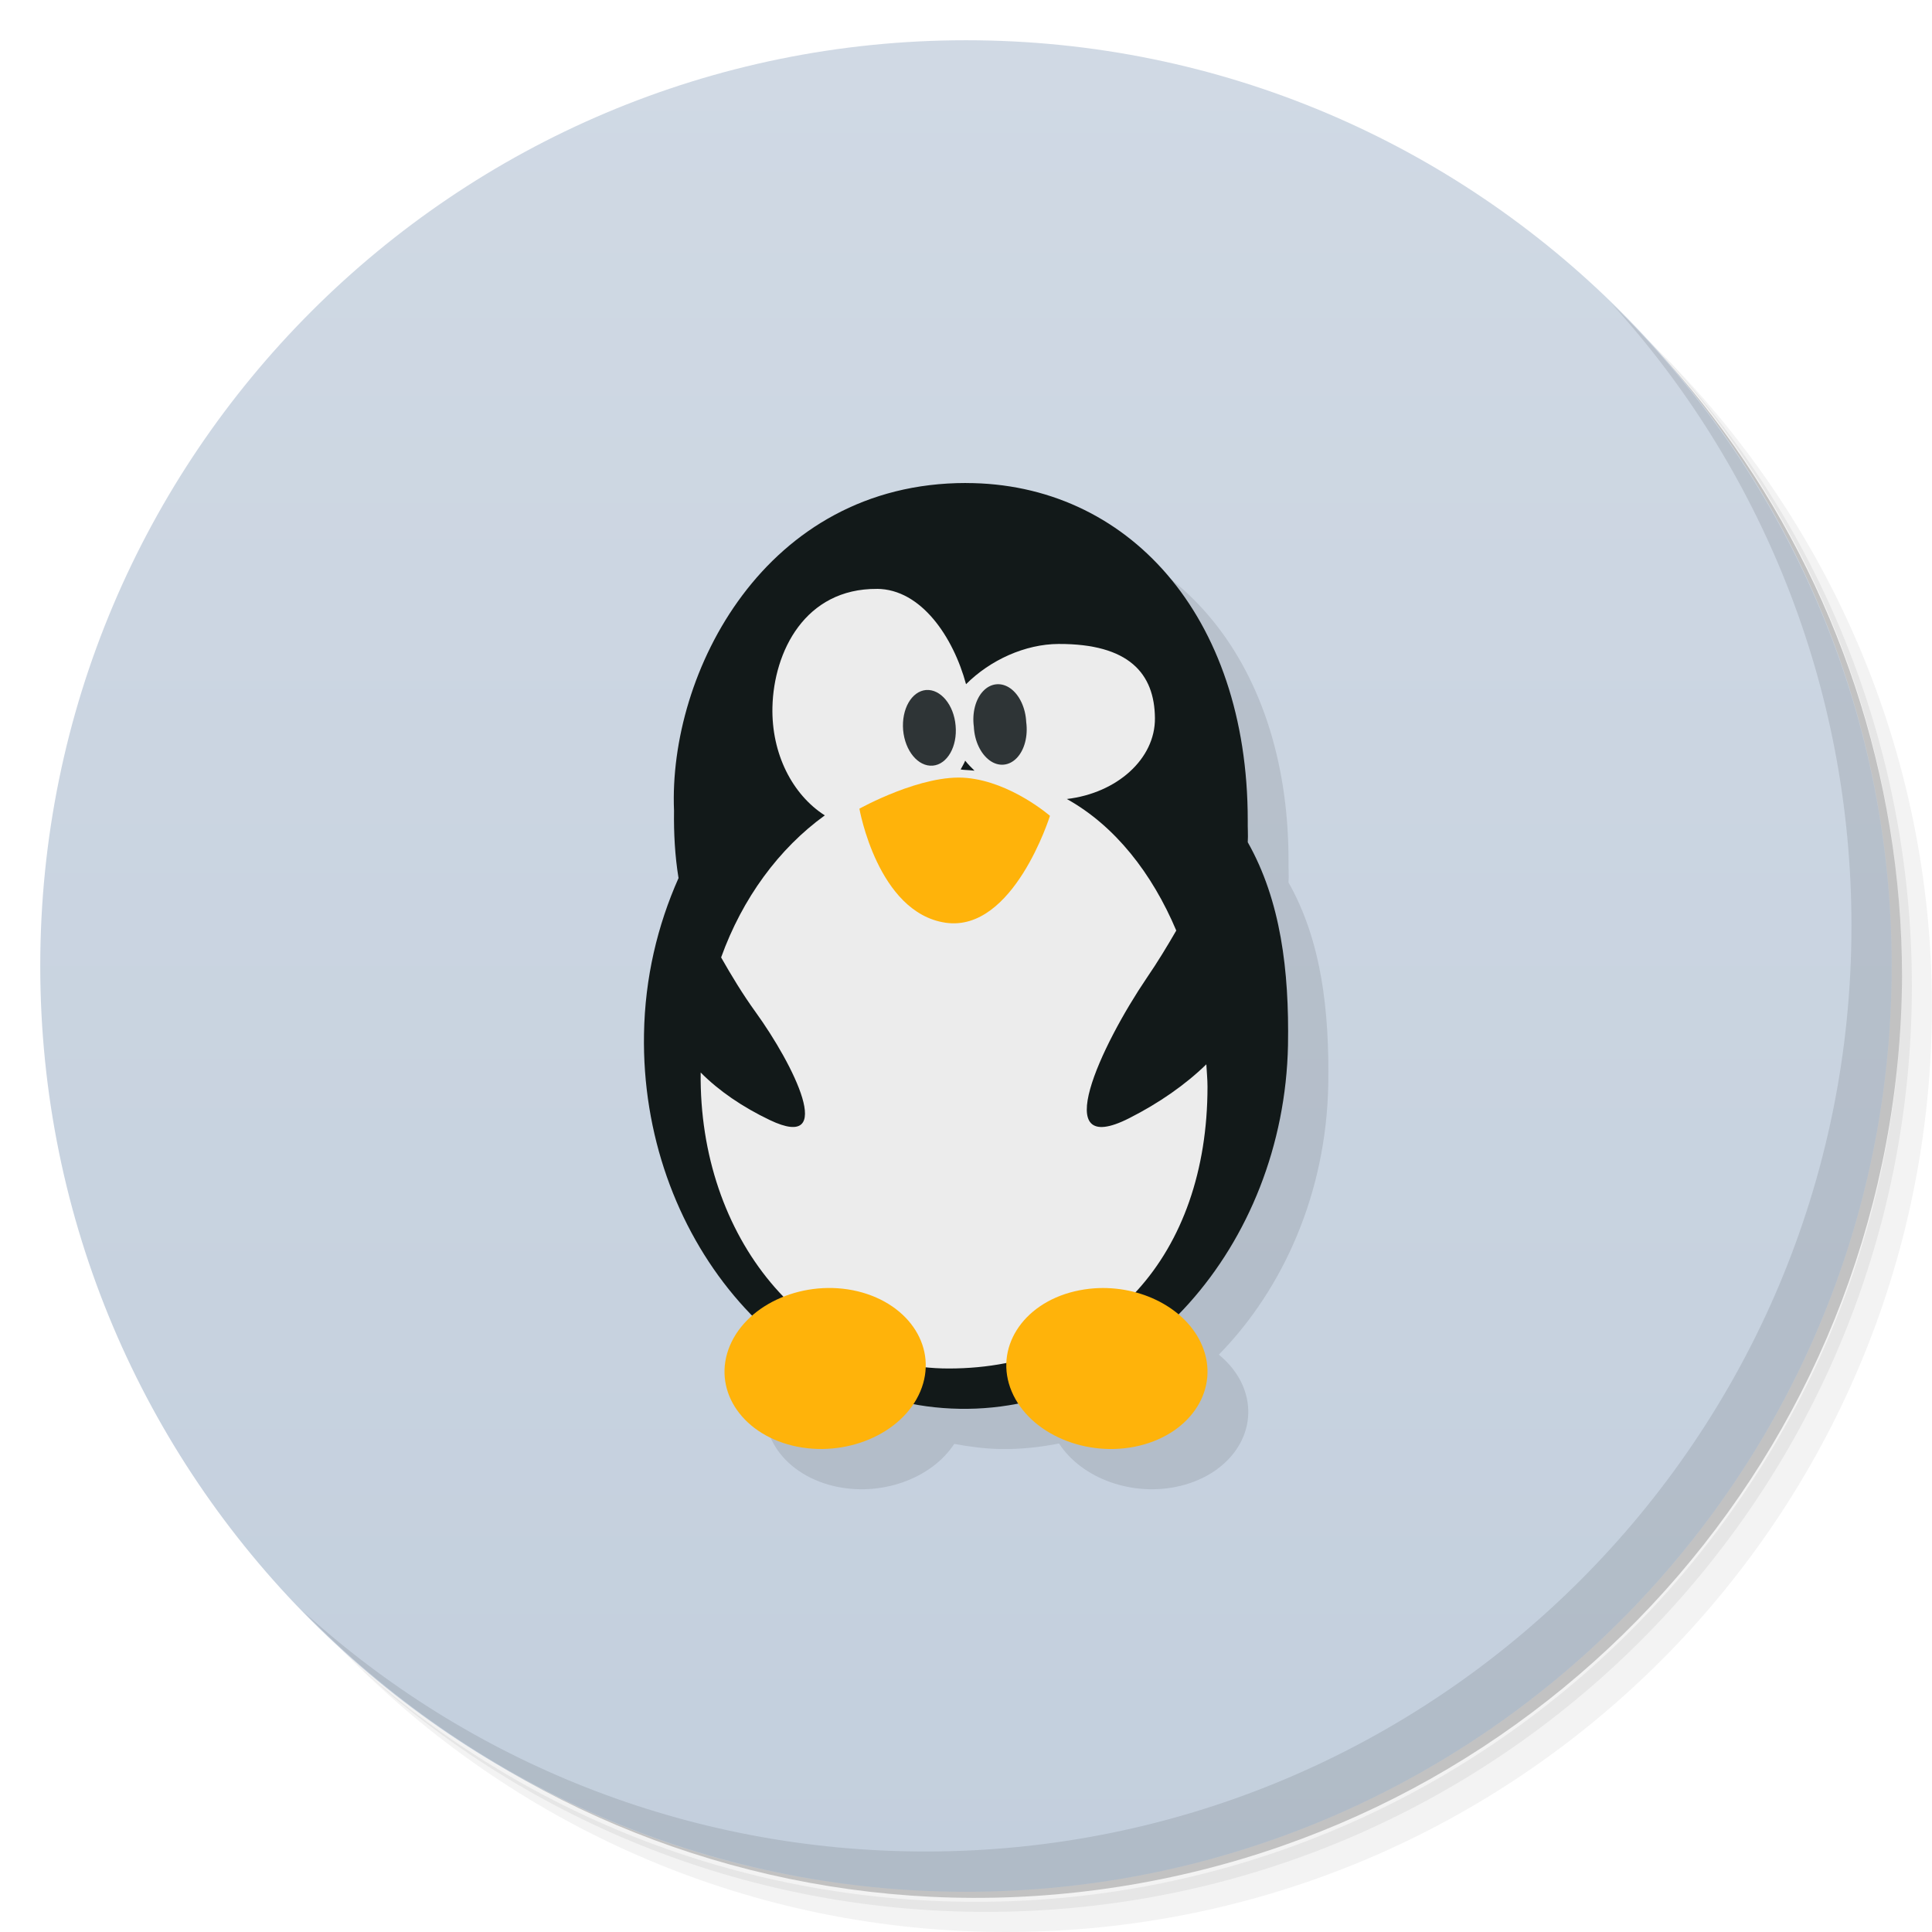
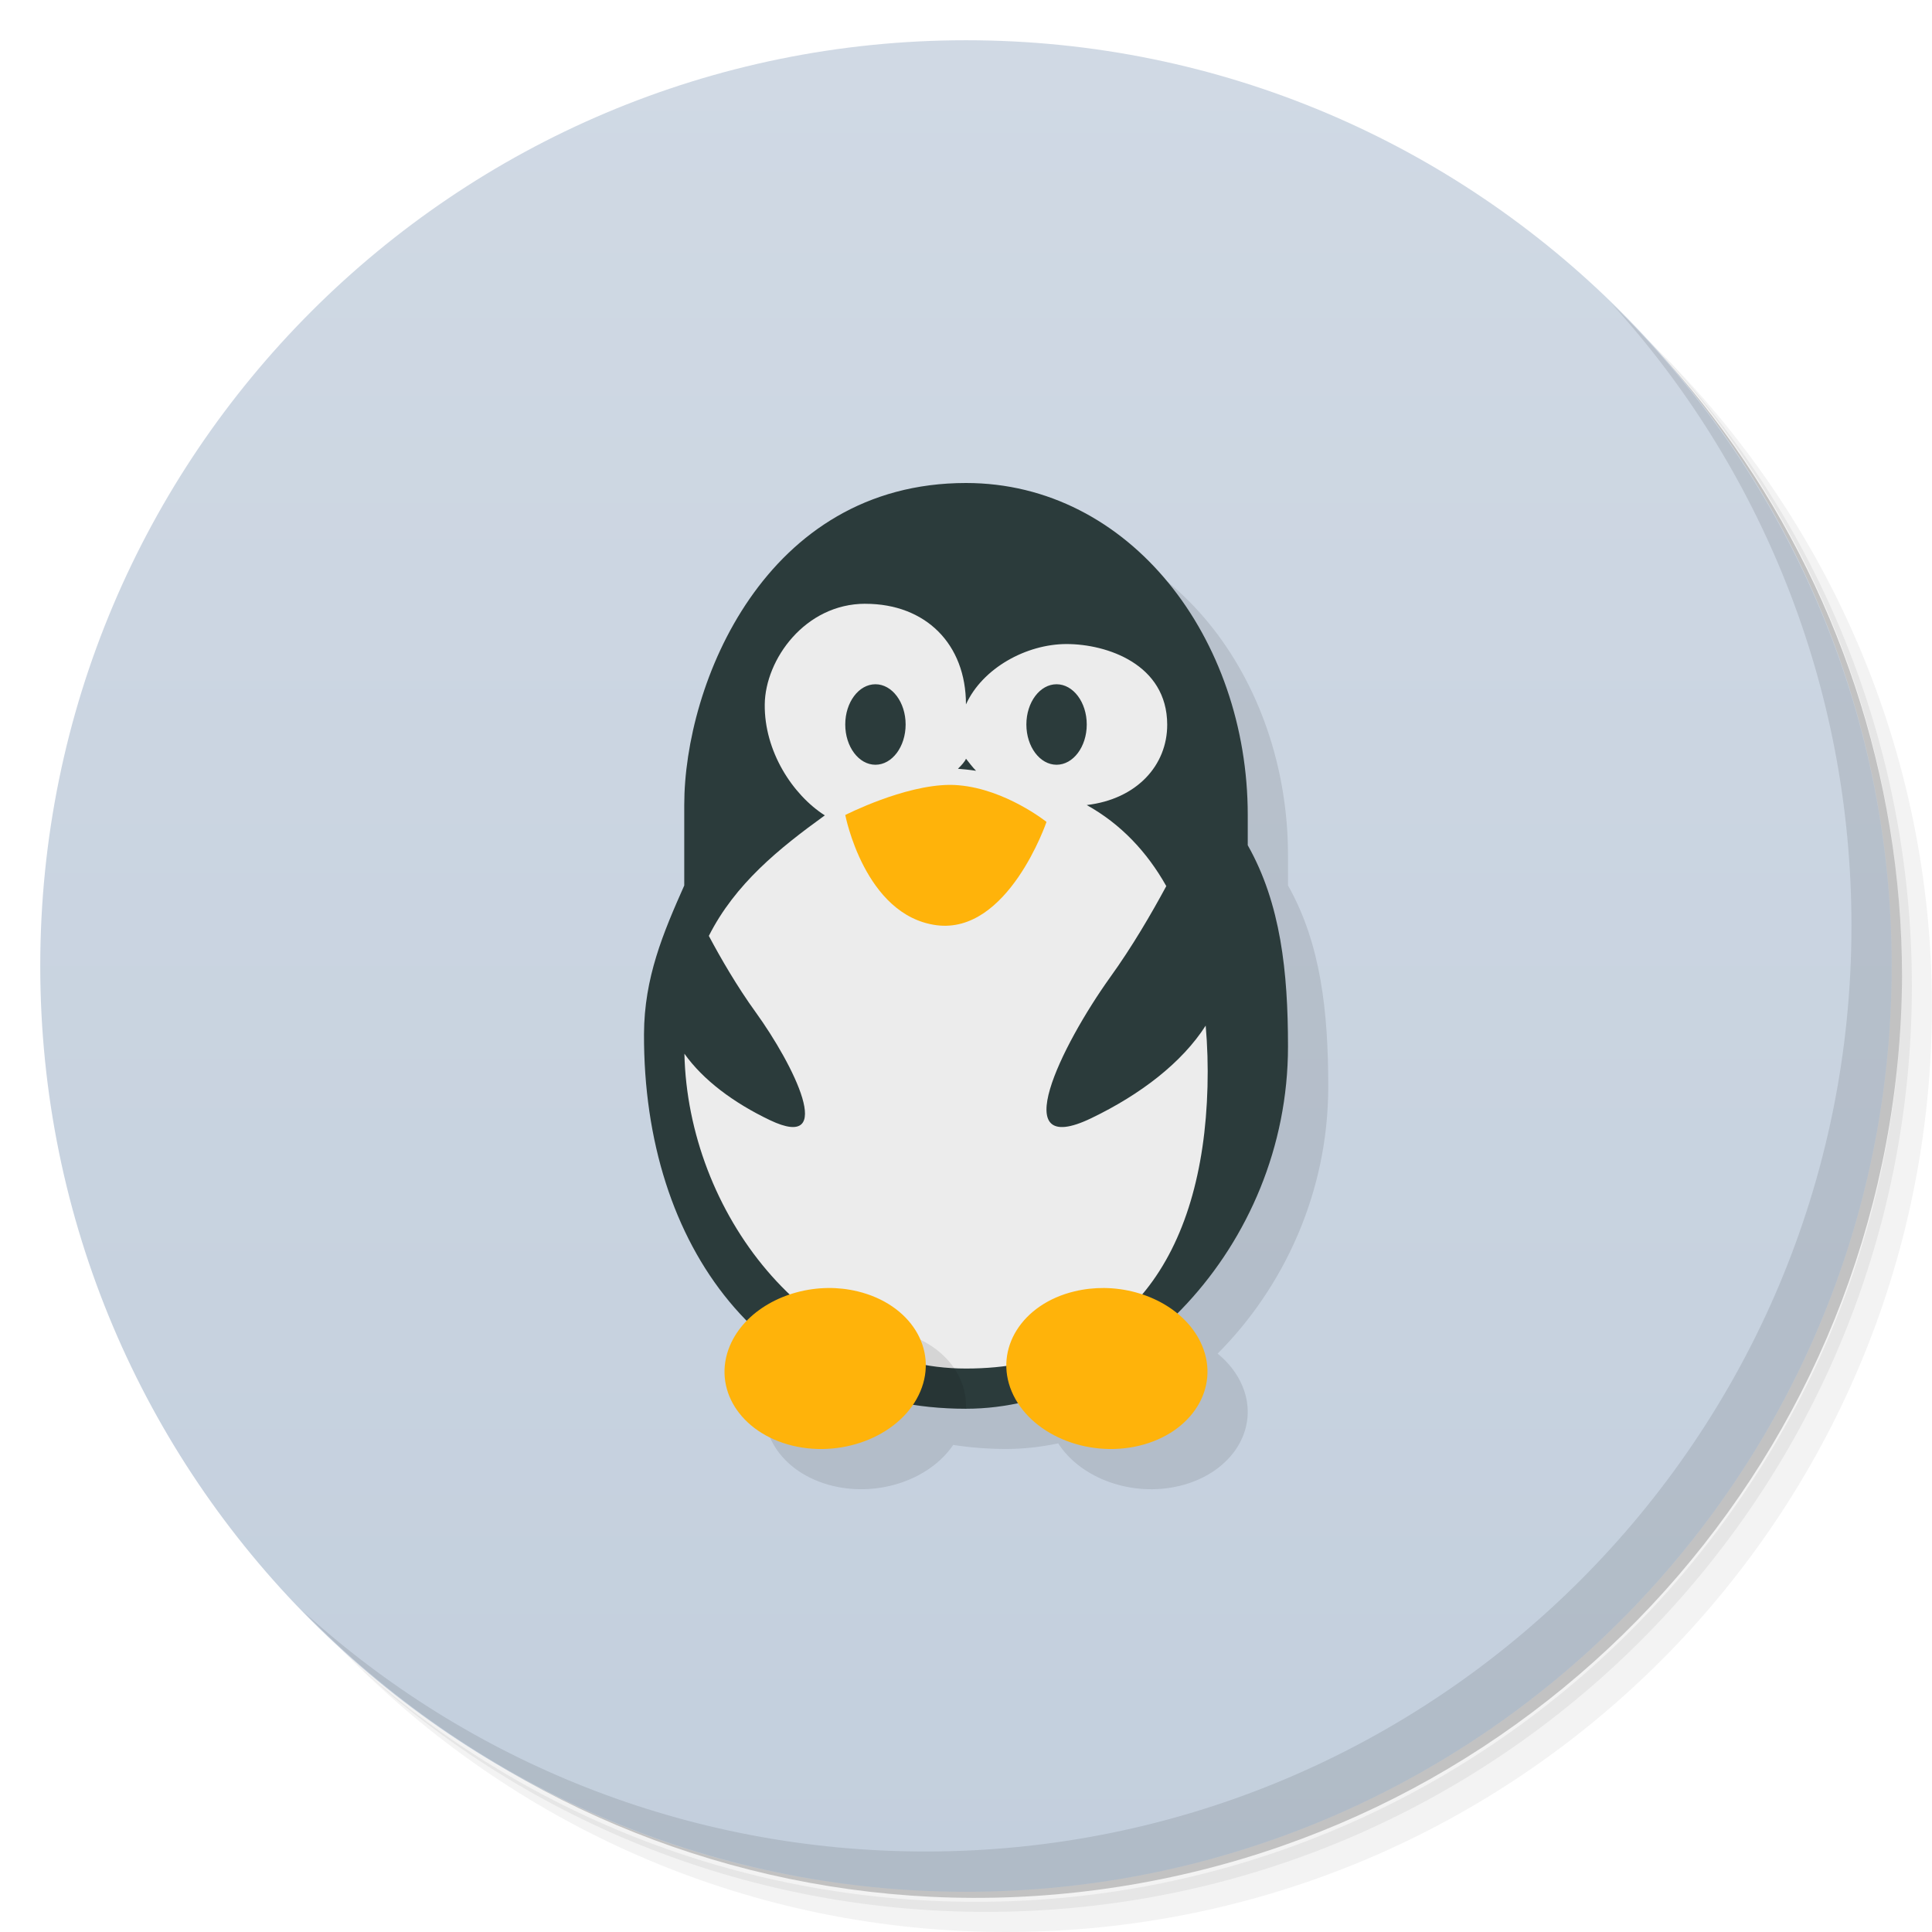
<svg xmlns="http://www.w3.org/2000/svg" version="1.1" viewBox="0 0 48 48">
  <defs>
    <linearGradient id="bg" x1="1" x2="47" gradientTransform="matrix(0 -1 1 0 -1.5e-6 48)" gradientUnits="userSpaceOnUse">
      <stop style="stop-color:#c3cfdd" offset="0" />
      <stop style="stop-color:#d0d9e4" offset="1" />
    </linearGradient>
  </defs>
  <path d="m36.31 5c5.859 4.062 9.688 10.831 9.688 18.5 0 12.426-10.07 22.5-22.5 22.5-7.669 0-14.438-3.828-18.5-9.688 1.037 1.822 2.306 3.499 3.781 4.969 4.085 3.712 9.514 5.969 15.469 5.969 12.703 0 23-10.298 23-23 0-5.954-2.256-11.384-5.969-15.469-1.469-1.475-3.147-2.744-4.969-3.781zm4.969 3.781c3.854 4.113 6.219 9.637 6.219 15.719 0 12.703-10.297 23-23 23-6.081 0-11.606-2.364-15.719-6.219 4.16 4.144 9.883 6.719 16.219 6.719 12.703 0 23-10.298 23-23 0-6.335-2.575-12.06-6.719-16.219z" style="opacity:.05" />
  <path d="m41.28 8.781c3.712 4.085 5.969 9.514 5.969 15.469 0 12.703-10.297 23-23 23-5.954 0-11.384-2.256-15.469-5.969 4.113 3.854 9.637 6.219 15.719 6.219 12.703 0 23-10.298 23-23 0-6.081-2.364-11.606-6.219-15.719z" style="opacity:.1" />
  <path d="m31.25 2.375c8.615 3.154 14.75 11.417 14.75 21.13 0 12.426-10.07 22.5-22.5 22.5-9.708 0-17.971-6.135-21.12-14.75a23 23 0 0 0 44.875-7 23 23 0 0 0-16-21.875z" style="opacity:.2" />
  <path d="m24 1c12.703 0 23 10.297 23 23s-10.297 23-23 23-23-10.297-23-23 10.297-23 23-23z" style="fill:url(#bg)" />
-   <path d="m25.013 13c-5 0-7.397 4.723-7.254 8.141-8e-3 0.566 0.023 1.121 0.109 1.656 0 4e-3 0.004 0.008 0.004 0.016-0.523 1.176-0.848 2.477-0.871 3.879-0.047 2.748 1.007 5.272 2.701 6.998-0.24 0.21-0.435 0.456-0.555 0.74-0.447 1.057 0.252 2.172 1.557 2.488 1.173 0.281 2.436-0.179 3.004-1.045 0.375 0.069 0.754 0.121 1.145 0.127 0.498 0.009 0.984-0.043 1.459-0.137 0.564 0.871 1.83 1.337 3.008 1.055 1.309-0.316 2.004-1.434 1.559-2.488-0.126-0.3-0.337-0.559-0.596-0.775 1.626-1.661 2.664-4.051 2.717-6.689 0.031-1.852-0.167-3.591-0.987-5.041 0.012-0.188-4e-3 -0.355 0-0.543 0-5.105-3-8.381-7-8.381z" style="opacity:.1" />
-   <g transform="translate(1,1)">
-     <g style="opacity:.1" />
-   </g>
-   <path d="m24 12c-5 0-7.397 4.723-7.254 8.141-8e-3 0.566 0.023 1.121 0.109 1.656 0 4e-3 0.004 0.008 0.004 0.016-0.523 1.176-0.836 2.477-0.859 3.879-0.086 4.98 3.426 9.237 7.84 9.309 4.414 0.078 8.06-4.047 8.16-9.035 0.031-1.852-0.18-3.591-1-5.041 0.012-0.188-4e-3 -0.355 0-0.543 0-5.105-3-8.381-7-8.381z" style="fill:#121919" />
-   <path d="m21.787 14.631c-1.787-0.011-2.563 1.557-2.596 2.936-0.027 1.16 0.496 2.176 1.301 2.691-1.14 0.824-2.047 2.058-2.576 3.529 0.251 0.441 0.532 0.909 0.859 1.361 0.937 1.297 2.029 3.48 0.352 2.68-0.679-0.324-1.267-0.726-1.719-1.182-0.049 4.104 2.628 7.354 6.162 7.354 3.915 0 6.43-2.834 6.43-7 0-0.186-0.019-0.371-0.029-0.557-0.525 0.511-1.177 0.963-1.912 1.336-2.035 1.035-0.708-1.804 0.438-3.492 0.261-0.381 0.502-0.779 0.727-1.168-0.598-1.417-1.519-2.601-2.719-3.268 1.242-0.145 2.199-0.996 2.189-2.01-0.01-1.109-0.646-1.848-2.393-1.842-0.832 0.003-1.699 0.399-2.3 1-0.316-1.168-1.112-2.362-2.213-2.369zm2.193 4.268 2e-3 2e-3c0.07 0.09 0.147 0.164 0.229 0.246-0.09-8e-3 -0.172-0.016-0.258-0.02-0.023 0-0.055-0.006-0.086-0.01 0.039-0.074 0.082-0.141 0.113-0.219z" style="fill:#ececec" />
-   <path d="m23.742 18.03c0.047 0.516-0.207 0.961-0.566 0.992-0.363 0.031-0.691-0.363-0.738-0.883-0.043-0.523 0.211-0.965 0.57-0.996 0.359-0.027 0.691 0.367 0.734 0.887" style="fill:#2e3436" />
-   <path d="m25.496 17.939c0.047 0.351-0.043 0.694-0.234 0.893-0.191 0.199-0.453 0.223-0.676 0.059-0.223-0.164-0.375-0.483-0.391-0.835-0.047-0.347 0.043-0.69 0.234-0.889 0.191-0.199 0.453-0.223 0.676-0.063 0.227 0.164 0.375 0.487 0.391 0.835" style="fill:#2e3436" />
-   <path d="m21.355 20.09s1.559-0.871 2.668-0.762c1.105 0.105 2.063 0.941 2.063 0.941s-0.906 2.902-2.594 2.656c-1.688-0.25-2.141-2.836-2.141-2.836m4e-3 0" style="fill:#ffb30a" />
-   <path d="m18.135 33.43c-0.447 1.057 0.252 2.17 1.556 2.487 1.305 0.313 2.727-0.287 3.174-1.348 0.447-1.057-0.252-2.17-1.556-2.487-1.305-0.313-2.727 0.291-3.174 1.348" style="fill:#ffb30a" />
-   <path d="m27.186 32.008c-0.165 0.012-0.329 0.037-0.492 0.076-1.305 0.312-2.004 1.432-1.559 2.486 0.445 1.058 1.867 1.661 3.172 1.348 1.309-0.316 2.004-1.434 1.559-2.488-0.389-0.926-1.527-1.504-2.68-1.422z" style="fill:#ffb30a" />
  <path d="m40.03 7.531c3.712 4.084 5.969 9.514 5.969 15.469 0 12.703-10.297 23-23 23-5.954 0-11.384-2.256-15.469-5.969 4.178 4.291 10.01 6.969 16.469 6.969 12.703 0 23-10.298 23-23 0-6.462-2.677-12.291-6.969-16.469z" style="opacity:.1" />
+   <path d="m25 12.999-5.865 21.432c-0.447 1.057 0.252 2.17 1.557 2.486 1.161 0.278 2.413-0.169 2.99-1.018 0.422 0.065 0.862 0.1 1.318 0.1 0.432 0 0.864-0.049 1.291-0.139 0.562 0.874 1.834 1.34 3.014 1.057 1.309-0.316 2.006-1.434 1.56-2.488-0.13-0.309-0.344-0.579-0.613-0.799 1.636-1.64 2.748-3.996 2.748-6.631 0-1.852-0.18-3.55-1-5v-0.75c6e-6 -4.381-2.918-8.25-7-8.25z" style="opacity:.1" />
+   <path d="m24 12c-5 9e-6 -7 5-7 8v2c-0.523 1.176-0.995 2.289-1 3.691-0.018 5.309 3 9.309 8 9.309 4 0 8-4 8-9 0-1.852-0.18-3.55-1-5l1e-6 -0.75c6e-6 -4.381-2.918-8.25-7-8.25z" style="fill:#2b3b3b" />
+   <path d="m21.5 15c-1.5 0-2.487 1.386-2.5 2.5-0.014 1.16 0.687 2.243 1.492 2.758-1.133 0.82-2.228 1.7-2.881 2.994 0.293 0.551 0.701 1.257 1.164 1.897 0.937 1.297 2.029 3.48 0.352 2.68-0.904-0.432-1.658-0.996-2.123-1.65 0.087 3.94 3.055 7.822 6.996 7.822 4 0 5.89-2.836 6-7 0.014-0.52-0.002-1.027-0.045-1.52-0.588 0.918-1.609 1.706-2.84 2.299-2.146 1.035-0.746-1.804 0.461-3.492 0.55-0.762 1.031-1.589 1.4-2.273-0.477-0.848-1.128-1.542-1.977-2.014 1.242-0.145 2.003-0.986 2-2-0.004-1.5-1.5-2-2.5-2s-2.091 0.599-2.5 1.5c0-1.5-1-2.5-2.5-2.5zm0.25 2c0.414 0 0.75 0.448 0.75 1s-0.336 1-0.75 1-0.75-0.448-0.75-1 0.336-1 0.75-1zm4.5 0c0.414 0 0.75 0.448 0.75 1s-0.336 1-0.75 1-0.75-0.448-0.75-1 0.336-1 0.75-1zm-2.25 1.85c0.07 0.09 0.168 0.218 0.25 0.3-0.179-0.027-0.329-0.04-0.45-0.05 0.079-0.079 0.169-0.172 0.2-0.25z" style="fill:#ececec" />
+   <path d="m21.57 33c-0.734 0.008-1.44 0.277-1.928 0.725 1.198 0.814 2.662 1.275 4.356 1.275 0.043-0.861-0.619-1.656-1.69-1.916-0.245-0.059-0.493-0.087-0.738-0.084z" style="opacity:.1" />
+   <path d="m23.598 19.5c-1.145 0.006-2.592 0.746-2.592 0.746h-0.006s0.48 2.499 2.262 2.74c1.782 0.238 2.738-2.566 2.738-2.566-1e-6 0-1.011-0.809-2.178-0.91-0.073-0.007-0.148-0.01-0.225-0.01zm-3.027 12.5c-1.065 0.012-2.073 0.573-2.436 1.432-0.447 1.057 0.252 2.17 1.557 2.486 1.305 0.313 2.727-0.289 3.174-1.35 0.447-1.057-0.252-2.168-1.557-2.484-0.245-0.059-0.493-0.087-0.738-0.084zm6.861 0c-0.246-0.002-0.494 0.025-0.738 0.084-1.305 0.312-2.003 1.433-1.559 2.486 0.445 1.058 1.865 1.661 3.17 1.348 1.309-0.316 2.006-1.434 1.56-2.488-0.362-0.86-1.369-1.42-2.434-1.43z" style="fill:#ffb30a" />
</svg>
